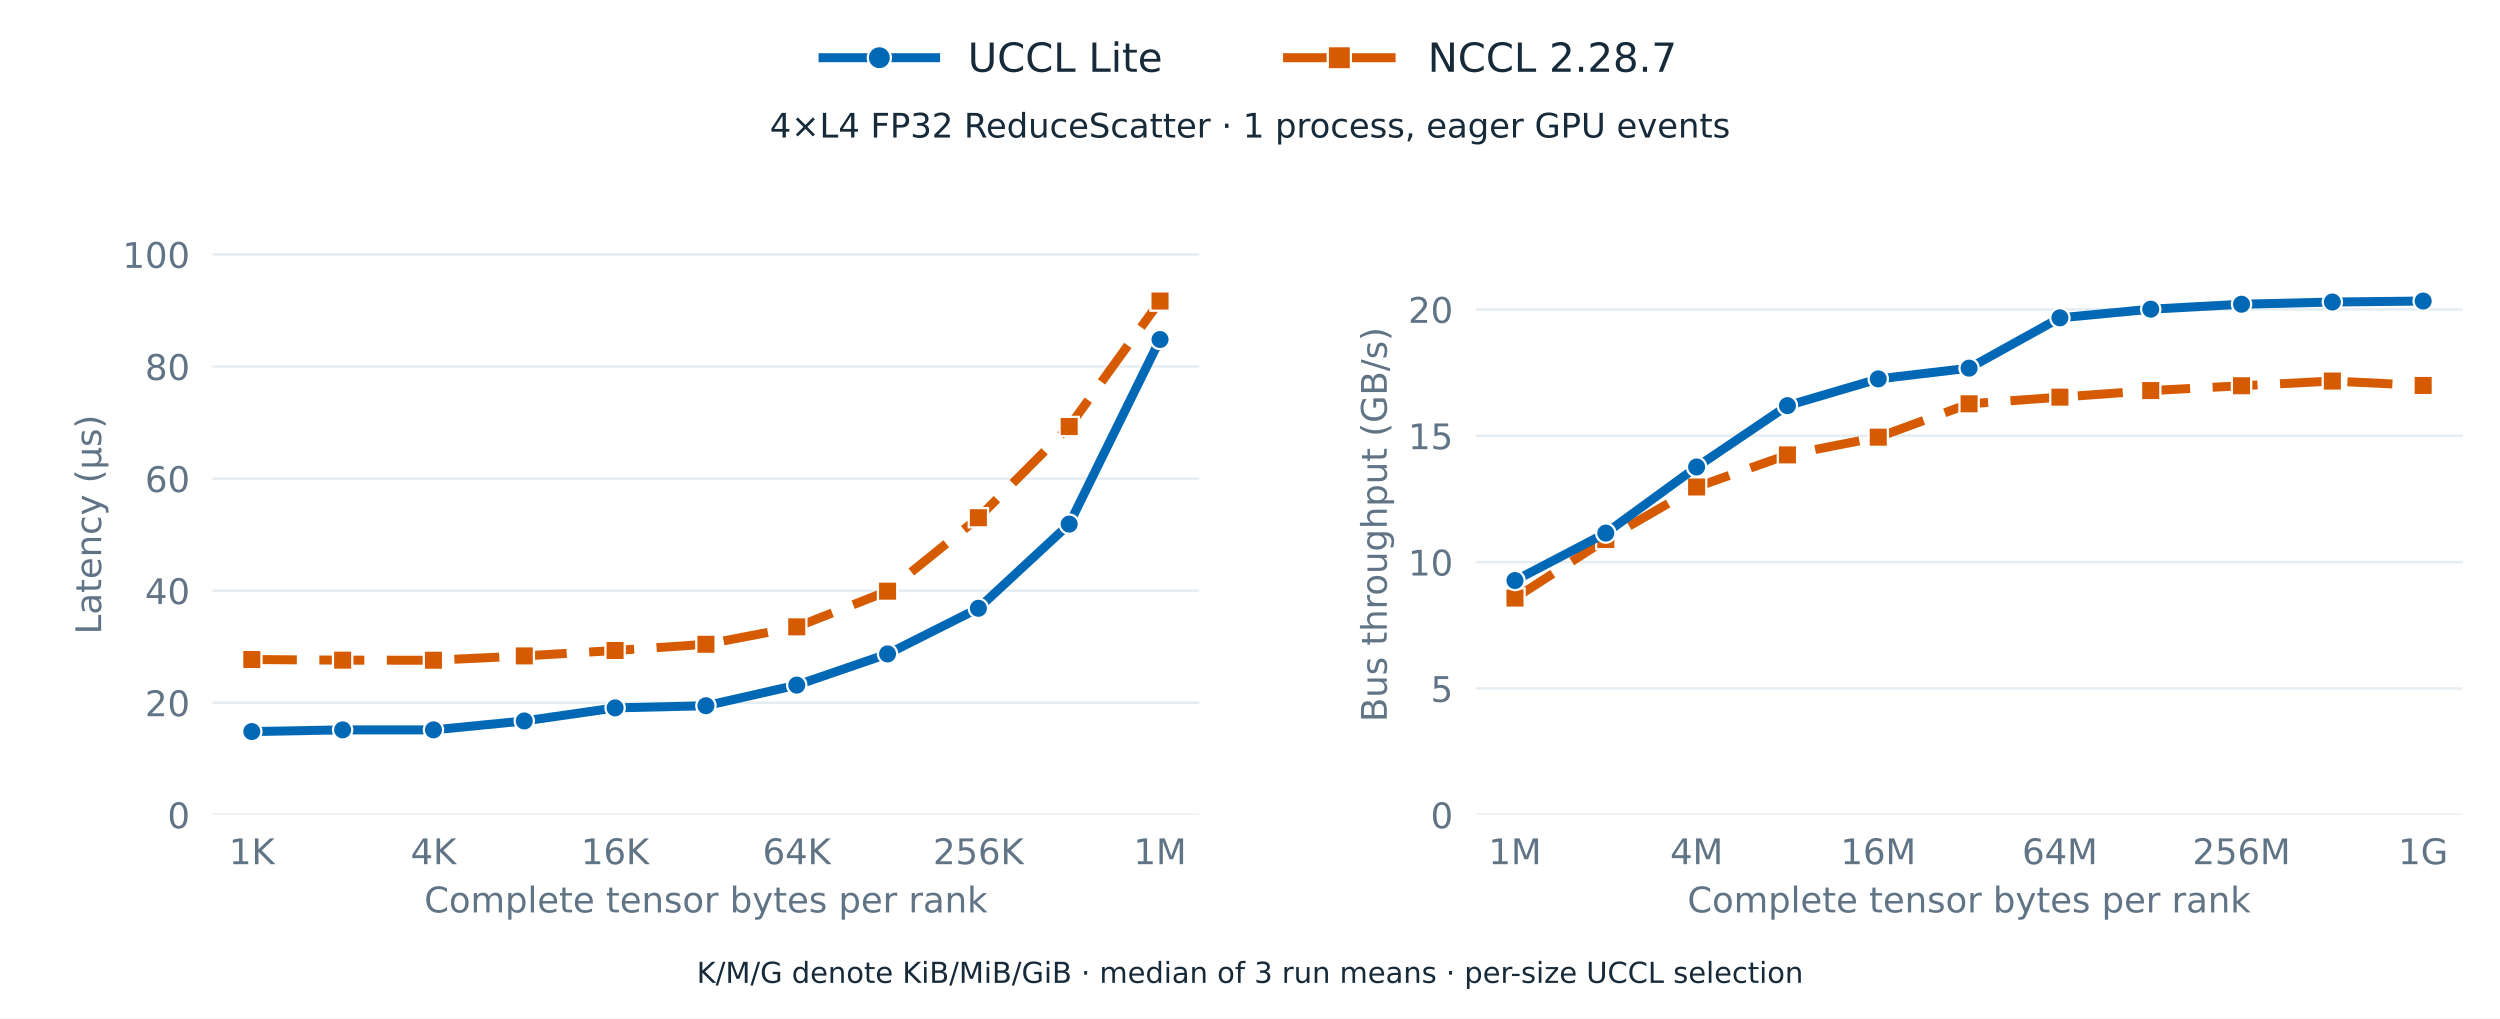
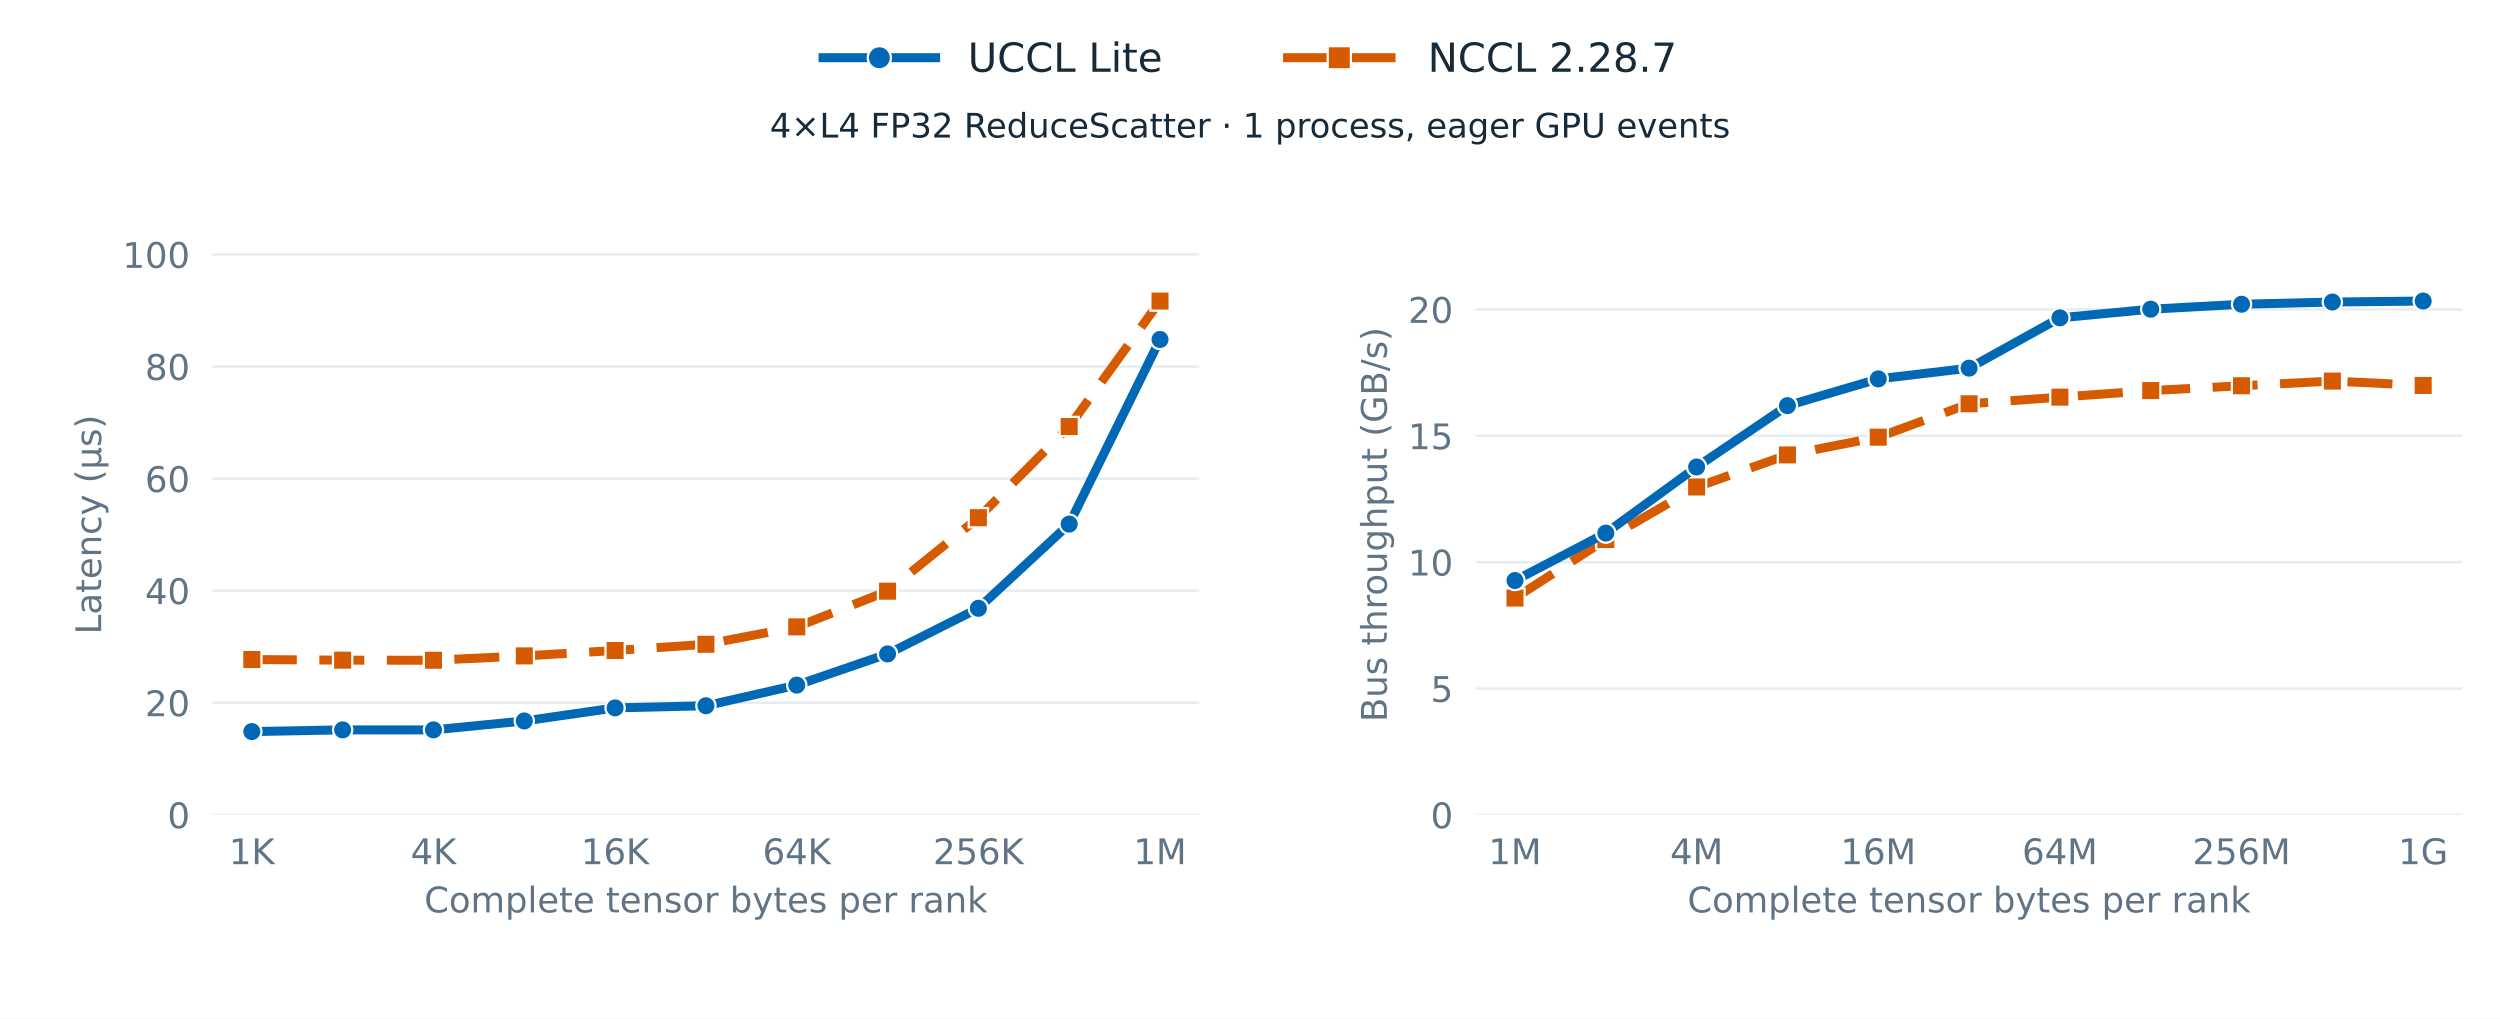
<svg xmlns="http://www.w3.org/2000/svg" xmlns:xlink="http://www.w3.org/1999/xlink" width="777.6pt" height="316.8pt" viewBox="0 0 777.6 316.8" version="1.1">
  <defs>
    <style type="text/css">*{stroke-linejoin: round; stroke-linecap: butt}</style>
  </defs>
  <g id="figure_1">
    <g id="patch_1">
      <path d="M 0 316.8 L 777.6 316.8 L 777.6 0 L 0 0 z " style="fill: #ffffff" />
    </g>
    <g id="axes_1">
      <g id="patch_2">
        <path d="M 66.096 253.44 L 373.043 253.44 L 373.043 72.864 L 66.096 72.864 z " style="fill: #ffffff" />
      </g>
      <g id="matplotlib.axis_1">
        <g id="xtick_1">
          <g id="line2d_1" />
          <g id="text_1">
            <text style="font-size: 11px; font-family: 'DejaVu Sans'; text-anchor: middle; fill: #607486" x="78.327" y="268.797" transform="rotate(-0 78.32651 268.7974)">1K</text>
          </g>
        </g>
        <g id="xtick_2">
          <g id="line2d_2" />
          <g id="text_2">
            <text style="font-size: 11px; font-family: 'DejaVu Sans'; text-anchor: middle; fill: #607486" x="134.824" y="268.797" transform="rotate(-0 134.8238 268.7974)">4K</text>
          </g>
        </g>
        <g id="xtick_3">
          <g id="line2d_3" />
          <g id="text_3">
            <text style="font-size: 11px; font-family: 'DejaVu Sans'; text-anchor: middle; fill: #607486" x="191.321" y="268.797" transform="rotate(-0 191.3211 268.7974)">16K</text>
          </g>
        </g>
        <g id="xtick_4">
          <g id="line2d_4" />
          <g id="text_4">
            <text style="font-size: 11px; font-family: 'DejaVu Sans'; text-anchor: middle; fill: #607486" x="247.818" y="268.797" transform="rotate(-0 247.8183 268.7974)">64K</text>
          </g>
        </g>
        <g id="xtick_5">
          <g id="line2d_5" />
          <g id="text_5">
            <text style="font-size: 11px; font-family: 'DejaVu Sans'; text-anchor: middle; fill: #607486" x="304.316" y="268.797" transform="rotate(-0 304.3156 268.7974)">256K</text>
          </g>
        </g>
        <g id="xtick_6">
          <g id="line2d_6" />
          <g id="text_6">
            <text style="font-size: 11px; font-family: 'DejaVu Sans'; text-anchor: middle; fill: #607486" x="360.813" y="268.797" transform="rotate(-0 360.8129 268.7974)">1M</text>
          </g>
        </g>
        <g id="text_7">
          <text style="font-size: 11px; font-family: 'DejaVu Sans'; text-anchor: middle; fill: #607486" x="219.57" y="283.798" transform="rotate(-0 219.5697 283.7983)">Complete tensor bytes per rank</text>
        </g>
      </g>
      <g id="matplotlib.axis_2">
        <g id="ytick_1">
          <g id="line2d_7">
            <path d="M 66.096 253.44 L 373.043 253.44 " clip-path="url(#pdb0fd956d3)" style="fill: none; stroke: #e6edf2; stroke-width: 0.8; stroke-linecap: square" />
          </g>
          <g id="line2d_8" />
          <g id="text_8">
            <text style="font-size: 11px; font-family: 'DejaVu Sans'; text-anchor: end; fill: #607486" x="59.096" y="257.619" transform="rotate(-0 59.096 257.6187)">0</text>
          </g>
        </g>
        <g id="ytick_2">
          <g id="line2d_9">
            <path d="M 66.096 218.58 L 373.043 218.58 " clip-path="url(#pdb0fd956d3)" style="fill: none; stroke: #e6edf2; stroke-width: 0.8; stroke-linecap: square" />
          </g>
          <g id="line2d_10" />
          <g id="text_9">
            <text style="font-size: 11px; font-family: 'DejaVu Sans'; text-anchor: end; fill: #607486" x="59.096" y="222.759" transform="rotate(-0 59.096 222.7592)">20</text>
          </g>
        </g>
        <g id="ytick_3">
          <g id="line2d_11">
            <path d="M 66.096 183.721 L 373.043 183.721 " clip-path="url(#pdb0fd956d3)" style="fill: none; stroke: #e6edf2; stroke-width: 0.8; stroke-linecap: square" />
          </g>
          <g id="line2d_12" />
          <g id="text_10">
            <text style="font-size: 11px; font-family: 'DejaVu Sans'; text-anchor: end; fill: #607486" x="59.096" y="187.9" transform="rotate(-0 59.096 187.8996)">40</text>
          </g>
        </g>
        <g id="ytick_4">
          <g id="line2d_13">
            <path d="M 66.096 148.861 L 373.043 148.861 " clip-path="url(#pdb0fd956d3)" style="fill: none; stroke: #e6edf2; stroke-width: 0.8; stroke-linecap: square" />
          </g>
          <g id="line2d_14" />
          <g id="text_11">
            <text style="font-size: 11px; font-family: 'DejaVu Sans'; text-anchor: end; fill: #607486" x="59.096" y="153.04" transform="rotate(-0 59.096 153.0401)">60</text>
          </g>
        </g>
        <g id="ytick_5">
          <g id="line2d_15">
            <path d="M 66.096 114.002 L 373.043 114.002 " clip-path="url(#pdb0fd956d3)" style="fill: none; stroke: #e6edf2; stroke-width: 0.8; stroke-linecap: square" />
          </g>
          <g id="line2d_16" />
          <g id="text_12">
            <text style="font-size: 11px; font-family: 'DejaVu Sans'; text-anchor: end; fill: #607486" x="59.096" y="118.18" transform="rotate(-0 59.096 118.1805)">80</text>
          </g>
        </g>
        <g id="ytick_6">
          <g id="line2d_17">
            <path d="M 66.096 79.142 L 373.043 79.142 " clip-path="url(#pdb0fd956d3)" style="fill: none; stroke: #e6edf2; stroke-width: 0.8; stroke-linecap: square" />
          </g>
          <g id="line2d_18" />
          <g id="text_13">
            <text style="font-size: 11px; font-family: 'DejaVu Sans'; text-anchor: end; fill: #607486" x="59.096" y="83.321" transform="rotate(-0 59.096 83.32094)">100</text>
          </g>
        </g>
        <g id="text_14">
          <text style="font-size: 11px; font-family: 'DejaVu Sans'; text-anchor: middle; fill: #607486" x="31.457" y="163.152" transform="rotate(-90 31.45717 163.152)">Latency (µs)</text>
        </g>
      </g>
      <g id="line2d_19">
        <path d="M 78.327 205.139 L 106.575 205.334 L 134.824 205.362 L 163.072 204.012 L 191.321 202.328 L 219.57 200.398 L 247.818 194.976 L 276.067 183.883 L 304.316 161.032 L 332.564 132.67 L 360.813 93.638 " clip-path="url(#pdb0fd956d3)" style="fill: none; stroke-dasharray: 14,7; stroke-dashoffset: 0; stroke: #d65a00; stroke-width: 2.8" />
        <defs>
          <path id="mbd1e659322" d="M -3 3 L 3 3 L 3 -3 L -3 -3 z " style="stroke: #ffffff; stroke-width: 0.7; stroke-linejoin: miter" />
        </defs>
        <g clip-path="url(#pdb0fd956d3)">
          <use xlink:href="#mbd1e659322" x="78.327" y="205.139" style="fill: #d65a00; stroke: #ffffff; stroke-width: 0.7; stroke-linejoin: miter" />
          <use xlink:href="#mbd1e659322" x="106.575" y="205.334" style="fill: #d65a00; stroke: #ffffff; stroke-width: 0.7; stroke-linejoin: miter" />
          <use xlink:href="#mbd1e659322" x="134.824" y="205.362" style="fill: #d65a00; stroke: #ffffff; stroke-width: 0.7; stroke-linejoin: miter" />
          <use xlink:href="#mbd1e659322" x="163.072" y="204.012" style="fill: #d65a00; stroke: #ffffff; stroke-width: 0.7; stroke-linejoin: miter" />
          <use xlink:href="#mbd1e659322" x="191.321" y="202.328" style="fill: #d65a00; stroke: #ffffff; stroke-width: 0.7; stroke-linejoin: miter" />
          <use xlink:href="#mbd1e659322" x="219.57" y="200.398" style="fill: #d65a00; stroke: #ffffff; stroke-width: 0.7; stroke-linejoin: miter" />
          <use xlink:href="#mbd1e659322" x="247.818" y="194.976" style="fill: #d65a00; stroke: #ffffff; stroke-width: 0.7; stroke-linejoin: miter" />
          <use xlink:href="#mbd1e659322" x="276.067" y="183.883" style="fill: #d65a00; stroke: #ffffff; stroke-width: 0.7; stroke-linejoin: miter" />
          <use xlink:href="#mbd1e659322" x="304.316" y="161.032" style="fill: #d65a00; stroke: #ffffff; stroke-width: 0.7; stroke-linejoin: miter" />
          <use xlink:href="#mbd1e659322" x="332.564" y="132.67" style="fill: #d65a00; stroke: #ffffff; stroke-width: 0.7; stroke-linejoin: miter" />
          <use xlink:href="#mbd1e659322" x="360.813" y="93.638" style="fill: #d65a00; stroke: #ffffff; stroke-width: 0.7; stroke-linejoin: miter" />
        </g>
      </g>
      <g id="line2d_20">
        <path d="M 78.327 227.544 L 106.575 227.019 L 134.824 227.019 L 163.072 224.247 L 191.321 220.181 L 219.57 219.512 L 247.818 213.098 L 276.067 203.398 L 304.316 189.198 L 332.564 163.017 L 360.813 105.596 " clip-path="url(#pdb0fd956d3)" style="fill: none; stroke: #0068b5; stroke-width: 2.8; stroke-linecap: square" />
        <defs>
          <path id="me8a90994ab" d="M 0 3 C 0.796 3 1.559 2.684 2.121 2.121 C 2.684 1.559 3 0.796 3 0 C 3 -0.796 2.684 -1.559 2.121 -2.121 C 1.559 -2.684 0.796 -3 0 -3 C -0.796 -3 -1.559 -2.684 -2.121 -2.121 C -2.684 -1.559 -3 -0.796 -3 0 C -3 0.796 -2.684 1.559 -2.121 2.121 C -1.559 2.684 -0.796 3 0 3 z " style="stroke: #ffffff; stroke-width: 0.7" />
        </defs>
        <g clip-path="url(#pdb0fd956d3)">
          <use xlink:href="#me8a90994ab" x="78.327" y="227.544" style="fill: #0068b5; stroke: #ffffff; stroke-width: 0.7" />
          <use xlink:href="#me8a90994ab" x="106.575" y="227.019" style="fill: #0068b5; stroke: #ffffff; stroke-width: 0.7" />
          <use xlink:href="#me8a90994ab" x="134.824" y="227.019" style="fill: #0068b5; stroke: #ffffff; stroke-width: 0.7" />
          <use xlink:href="#me8a90994ab" x="163.072" y="224.247" style="fill: #0068b5; stroke: #ffffff; stroke-width: 0.7" />
          <use xlink:href="#me8a90994ab" x="191.321" y="220.181" style="fill: #0068b5; stroke: #ffffff; stroke-width: 0.7" />
          <use xlink:href="#me8a90994ab" x="219.57" y="219.512" style="fill: #0068b5; stroke: #ffffff; stroke-width: 0.7" />
          <use xlink:href="#me8a90994ab" x="247.818" y="213.098" style="fill: #0068b5; stroke: #ffffff; stroke-width: 0.7" />
          <use xlink:href="#me8a90994ab" x="276.067" y="203.398" style="fill: #0068b5; stroke: #ffffff; stroke-width: 0.7" />
          <use xlink:href="#me8a90994ab" x="304.316" y="189.198" style="fill: #0068b5; stroke: #ffffff; stroke-width: 0.7" />
          <use xlink:href="#me8a90994ab" x="332.564" y="163.017" style="fill: #0068b5; stroke: #ffffff; stroke-width: 0.7" />
          <use xlink:href="#me8a90994ab" x="360.813" y="105.596" style="fill: #0068b5; stroke: #ffffff; stroke-width: 0.7" />
        </g>
      </g>
    </g>
    <g id="axes_2">
      <g id="patch_3">
        <path d="M 458.989 253.44 L 765.936 253.44 L 765.936 72.864 L 458.989 72.864 z " style="fill: #ffffff" />
      </g>
      <g id="matplotlib.axis_3">
        <g id="xtick_7">
          <g id="line2d_21" />
          <g id="text_15">
            <text style="font-size: 11px; font-family: 'DejaVu Sans'; text-anchor: middle; fill: #607486" x="471.219" y="268.797" transform="rotate(-0 471.2191 268.7974)">1M</text>
          </g>
        </g>
        <g id="xtick_8">
          <g id="line2d_22" />
          <g id="text_16">
            <text style="font-size: 11px; font-family: 'DejaVu Sans'; text-anchor: middle; fill: #607486" x="527.716" y="268.797" transform="rotate(-0 527.7164 268.7974)">4M</text>
          </g>
        </g>
        <g id="xtick_9">
          <g id="line2d_23" />
          <g id="text_17">
            <text style="font-size: 11px; font-family: 'DejaVu Sans'; text-anchor: middle; fill: #607486" x="584.214" y="268.797" transform="rotate(-0 584.2137 268.7974)">16M</text>
          </g>
        </g>
        <g id="xtick_10">
          <g id="line2d_24" />
          <g id="text_18">
            <text style="font-size: 11px; font-family: 'DejaVu Sans'; text-anchor: middle; fill: #607486" x="640.711" y="268.797" transform="rotate(-0 640.711 268.7974)">64M</text>
          </g>
        </g>
        <g id="xtick_11">
          <g id="line2d_25" />
          <g id="text_19">
            <text style="font-size: 11px; font-family: 'DejaVu Sans'; text-anchor: middle; fill: #607486" x="697.208" y="268.797" transform="rotate(-0 697.2082 268.7974)">256M</text>
          </g>
        </g>
        <g id="xtick_12">
          <g id="line2d_26" />
          <g id="text_20">
            <text style="font-size: 11px; font-family: 'DejaVu Sans'; text-anchor: middle; fill: #607486" x="753.705" y="268.797" transform="rotate(-0 753.7055 268.7974)">1G</text>
          </g>
        </g>
        <g id="text_21">
          <text style="font-size: 11px; font-family: 'DejaVu Sans'; text-anchor: middle; fill: #607486" x="612.462" y="283.798" transform="rotate(-0 612.4623 283.7983)">Complete tensor bytes per rank</text>
        </g>
      </g>
      <g id="matplotlib.axis_4">
        <g id="ytick_7">
          <g id="line2d_27">
            <path d="M 458.989 253.44 L 765.936 253.44 " clip-path="url(#pa4bc888ad1)" style="fill: none; stroke: #e6edf2; stroke-width: 0.8; stroke-linecap: square" />
          </g>
          <g id="line2d_28" />
          <g id="text_22">
            <text style="font-size: 11px; font-family: 'DejaVu Sans'; text-anchor: end; fill: #607486" x="451.989" y="257.619" transform="rotate(-0 451.9886 257.6187)">0</text>
          </g>
        </g>
        <g id="ytick_8">
          <g id="line2d_29">
            <path d="M 458.989 214.141 L 765.936 214.141 " clip-path="url(#pa4bc888ad1)" style="fill: none; stroke: #e6edf2; stroke-width: 0.8; stroke-linecap: square" />
          </g>
          <g id="line2d_30" />
          <g id="text_23">
            <text style="font-size: 11px; font-family: 'DejaVu Sans'; text-anchor: end; fill: #607486" x="451.989" y="218.32" transform="rotate(-0 451.9886 218.3197)">5</text>
          </g>
        </g>
        <g id="ytick_9">
          <g id="line2d_31">
            <path d="M 458.989 174.842 L 765.936 174.842 " clip-path="url(#pa4bc888ad1)" style="fill: none; stroke: #e6edf2; stroke-width: 0.8; stroke-linecap: square" />
          </g>
          <g id="line2d_32" />
          <g id="text_24">
            <text style="font-size: 11px; font-family: 'DejaVu Sans'; text-anchor: end; fill: #607486" x="451.989" y="179.021" transform="rotate(-0 451.9886 179.0207)">10</text>
          </g>
        </g>
        <g id="ytick_10">
          <g id="line2d_33">
            <path d="M 458.989 135.543 L 765.936 135.543 " clip-path="url(#pa4bc888ad1)" style="fill: none; stroke: #e6edf2; stroke-width: 0.8; stroke-linecap: square" />
          </g>
          <g id="line2d_34" />
          <g id="text_25">
            <text style="font-size: 11px; font-family: 'DejaVu Sans'; text-anchor: end; fill: #607486" x="451.989" y="139.722" transform="rotate(-0 451.9886 139.7217)">15</text>
          </g>
        </g>
        <g id="ytick_11">
          <g id="line2d_35">
            <path d="M 458.989 96.244 L 765.936 96.244 " clip-path="url(#pa4bc888ad1)" style="fill: none; stroke: #e6edf2; stroke-width: 0.8; stroke-linecap: square" />
          </g>
          <g id="line2d_36" />
          <g id="text_26">
            <text style="font-size: 11px; font-family: 'DejaVu Sans'; text-anchor: end; fill: #607486" x="451.989" y="100.423" transform="rotate(-0 451.9886 100.4227)">20</text>
          </g>
        </g>
        <g id="text_27">
          <text style="font-size: 11px; font-family: 'DejaVu Sans'; text-anchor: middle; fill: #607486" x="431.349" y="163.152" transform="rotate(-90 431.3486 163.152)">Bus throughput (GB/s)</text>
        </g>
      </g>
      <g id="line2d_37">
        <path d="M 471.219 186.021 L 499.468 167.816 L 527.716 151.47 L 555.965 141.491 L 584.214 135.977 L 612.462 125.594 L 640.711 123.529 L 668.96 121.482 L 697.208 119.982 L 725.457 118.524 L 753.705 119.893 " clip-path="url(#pa4bc888ad1)" style="fill: none; stroke-dasharray: 14,7; stroke-dashoffset: 0; stroke: #d65a00; stroke-width: 2.8" />
        <g clip-path="url(#pa4bc888ad1)">
          <use xlink:href="#mbd1e659322" x="471.219" y="186.021" style="fill: #d65a00; stroke: #ffffff; stroke-width: 0.7; stroke-linejoin: miter" />
          <use xlink:href="#mbd1e659322" x="499.468" y="167.816" style="fill: #d65a00; stroke: #ffffff; stroke-width: 0.7; stroke-linejoin: miter" />
          <use xlink:href="#mbd1e659322" x="527.716" y="151.47" style="fill: #d65a00; stroke: #ffffff; stroke-width: 0.7; stroke-linejoin: miter" />
          <use xlink:href="#mbd1e659322" x="555.965" y="141.491" style="fill: #d65a00; stroke: #ffffff; stroke-width: 0.7; stroke-linejoin: miter" />
          <use xlink:href="#mbd1e659322" x="584.214" y="135.977" style="fill: #d65a00; stroke: #ffffff; stroke-width: 0.7; stroke-linejoin: miter" />
          <use xlink:href="#mbd1e659322" x="612.462" y="125.594" style="fill: #d65a00; stroke: #ffffff; stroke-width: 0.7; stroke-linejoin: miter" />
          <use xlink:href="#mbd1e659322" x="640.711" y="123.529" style="fill: #d65a00; stroke: #ffffff; stroke-width: 0.7; stroke-linejoin: miter" />
          <use xlink:href="#mbd1e659322" x="668.96" y="121.482" style="fill: #d65a00; stroke: #ffffff; stroke-width: 0.7; stroke-linejoin: miter" />
          <use xlink:href="#mbd1e659322" x="697.208" y="119.982" style="fill: #d65a00; stroke: #ffffff; stroke-width: 0.7; stroke-linejoin: miter" />
          <use xlink:href="#mbd1e659322" x="725.457" y="118.524" style="fill: #d65a00; stroke: #ffffff; stroke-width: 0.7; stroke-linejoin: miter" />
          <use xlink:href="#mbd1e659322" x="753.705" y="119.893" style="fill: #d65a00; stroke: #ffffff; stroke-width: 0.7; stroke-linejoin: miter" />
        </g>
      </g>
      <g id="line2d_38">
        <path d="M 471.219 180.568 L 499.468 165.814 L 527.716 145.253 L 555.965 126.177 L 584.214 117.854 L 612.462 114.509 L 640.711 98.855 L 668.96 96.168 L 697.208 94.633 L 725.457 93.941 L 753.705 93.638 " clip-path="url(#pa4bc888ad1)" style="fill: none; stroke: #0068b5; stroke-width: 2.8; stroke-linecap: square" />
        <g clip-path="url(#pa4bc888ad1)">
          <use xlink:href="#me8a90994ab" x="471.219" y="180.568" style="fill: #0068b5; stroke: #ffffff; stroke-width: 0.7" />
          <use xlink:href="#me8a90994ab" x="499.468" y="165.814" style="fill: #0068b5; stroke: #ffffff; stroke-width: 0.7" />
          <use xlink:href="#me8a90994ab" x="527.716" y="145.253" style="fill: #0068b5; stroke: #ffffff; stroke-width: 0.7" />
          <use xlink:href="#me8a90994ab" x="555.965" y="126.177" style="fill: #0068b5; stroke: #ffffff; stroke-width: 0.7" />
          <use xlink:href="#me8a90994ab" x="584.214" y="117.854" style="fill: #0068b5; stroke: #ffffff; stroke-width: 0.7" />
          <use xlink:href="#me8a90994ab" x="612.462" y="114.509" style="fill: #0068b5; stroke: #ffffff; stroke-width: 0.7" />
          <use xlink:href="#me8a90994ab" x="640.711" y="98.855" style="fill: #0068b5; stroke: #ffffff; stroke-width: 0.7" />
          <use xlink:href="#me8a90994ab" x="668.96" y="96.168" style="fill: #0068b5; stroke: #ffffff; stroke-width: 0.7" />
          <use xlink:href="#me8a90994ab" x="697.208" y="94.633" style="fill: #0068b5; stroke: #ffffff; stroke-width: 0.7" />
          <use xlink:href="#me8a90994ab" x="725.457" y="93.941" style="fill: #0068b5; stroke: #ffffff; stroke-width: 0.7" />
          <use xlink:href="#me8a90994ab" x="753.705" y="93.638" style="fill: #0068b5; stroke: #ffffff; stroke-width: 0.7" />
        </g>
      </g>
    </g>
    <g id="text_28">
      <text style="font-size: 10.5px; font-family: 'DejaVu Sans'; text-anchor: middle; fill: #172a3a" x="388.8" y="42.768" transform="rotate(-0 388.8 42.768)">4×L4 FP32 ReduceScatter · 1 process, eager GPU events</text>
    </g>
-     <g id="text_29">
-       <text style="font-size: 9px; font-family: 'DejaVu Sans'; text-anchor: middle; fill: #172a3a" x="388.8" y="305.712" transform="rotate(-0 388.8 305.712)">K/M/G denote KiB/MiB/GiB · median of 3 run means · per-size UCCL selection</text>
-     </g>
    <g id="legend_1">
      <g id="line2d_39">
        <path d="M 256.012 17.957 L 273.512 17.957 L 291.012 17.957 " style="fill: none; stroke: #0068b5; stroke-width: 2.8; stroke-linecap: square" />
        <defs>
          <path id="m99c216711a" d="M 0 3.6 C 0.955 3.6 1.87 3.221 2.546 2.546 C 3.221 1.87 3.6 0.955 3.6 0 C 3.6 -0.955 3.221 -1.87 2.546 -2.546 C 1.87 -3.221 0.955 -3.6 0 -3.6 C -0.955 -3.6 -1.87 -3.221 -2.546 -2.546 C -3.221 -1.87 -3.6 -0.955 -3.6 0 C -3.6 0.955 -3.221 1.87 -2.546 2.546 C -1.87 3.221 -0.955 3.6 0 3.6 z " style="stroke: #ffffff; stroke-width: 0.7" />
        </defs>
        <g>
          <use xlink:href="#m99c216711a" x="273.512" y="17.957" style="fill: #0068b5; stroke: #ffffff; stroke-width: 0.7" />
        </g>
      </g>
-       <g id="text_30">
+       <g id="text_29">
        <text style="font-size: 12.5px; font-family: 'DejaVu Sans'; text-anchor: start; fill: #172a3a" x="301.012" y="22.332" transform="rotate(-0 301.0119 22.33205)">UCCL Lite</text>
      </g>
      <g id="line2d_40">
        <path d="M 399.084 17.957 L 416.584 17.957 L 434.084 17.957 " style="fill: none; stroke-dasharray: 14,7; stroke-dashoffset: 0; stroke: #d65a00; stroke-width: 2.8" />
        <defs>
          <path id="ma80281dc45" d="M -3.6 3.6 L 3.6 3.6 L 3.6 -3.6 L -3.6 -3.6 z " style="stroke: #ffffff; stroke-width: 0.7; stroke-linejoin: miter" />
        </defs>
        <g>
          <use xlink:href="#ma80281dc45" x="416.584" y="17.957" style="fill: #d65a00; stroke: #ffffff; stroke-width: 0.7; stroke-linejoin: miter" />
        </g>
      </g>
-       <g id="text_31">
+       <g id="text_30">
        <text style="font-size: 12.5px; font-family: 'DejaVu Sans'; text-anchor: start; fill: #172a3a" x="444.084" y="22.332" transform="rotate(-0 444.0842 22.33205)">NCCL 2.28.7</text>
      </g>
    </g>
  </g>
  <defs>
    <clipPath id="pdb0fd956d3">
      <rect x="66.096" y="72.864" width="306.947" height="180.576" />
    </clipPath>
    <clipPath id="pa4bc888ad1">
      <rect x="458.989" y="72.864" width="306.947" height="180.576" />
    </clipPath>
  </defs>
</svg>
